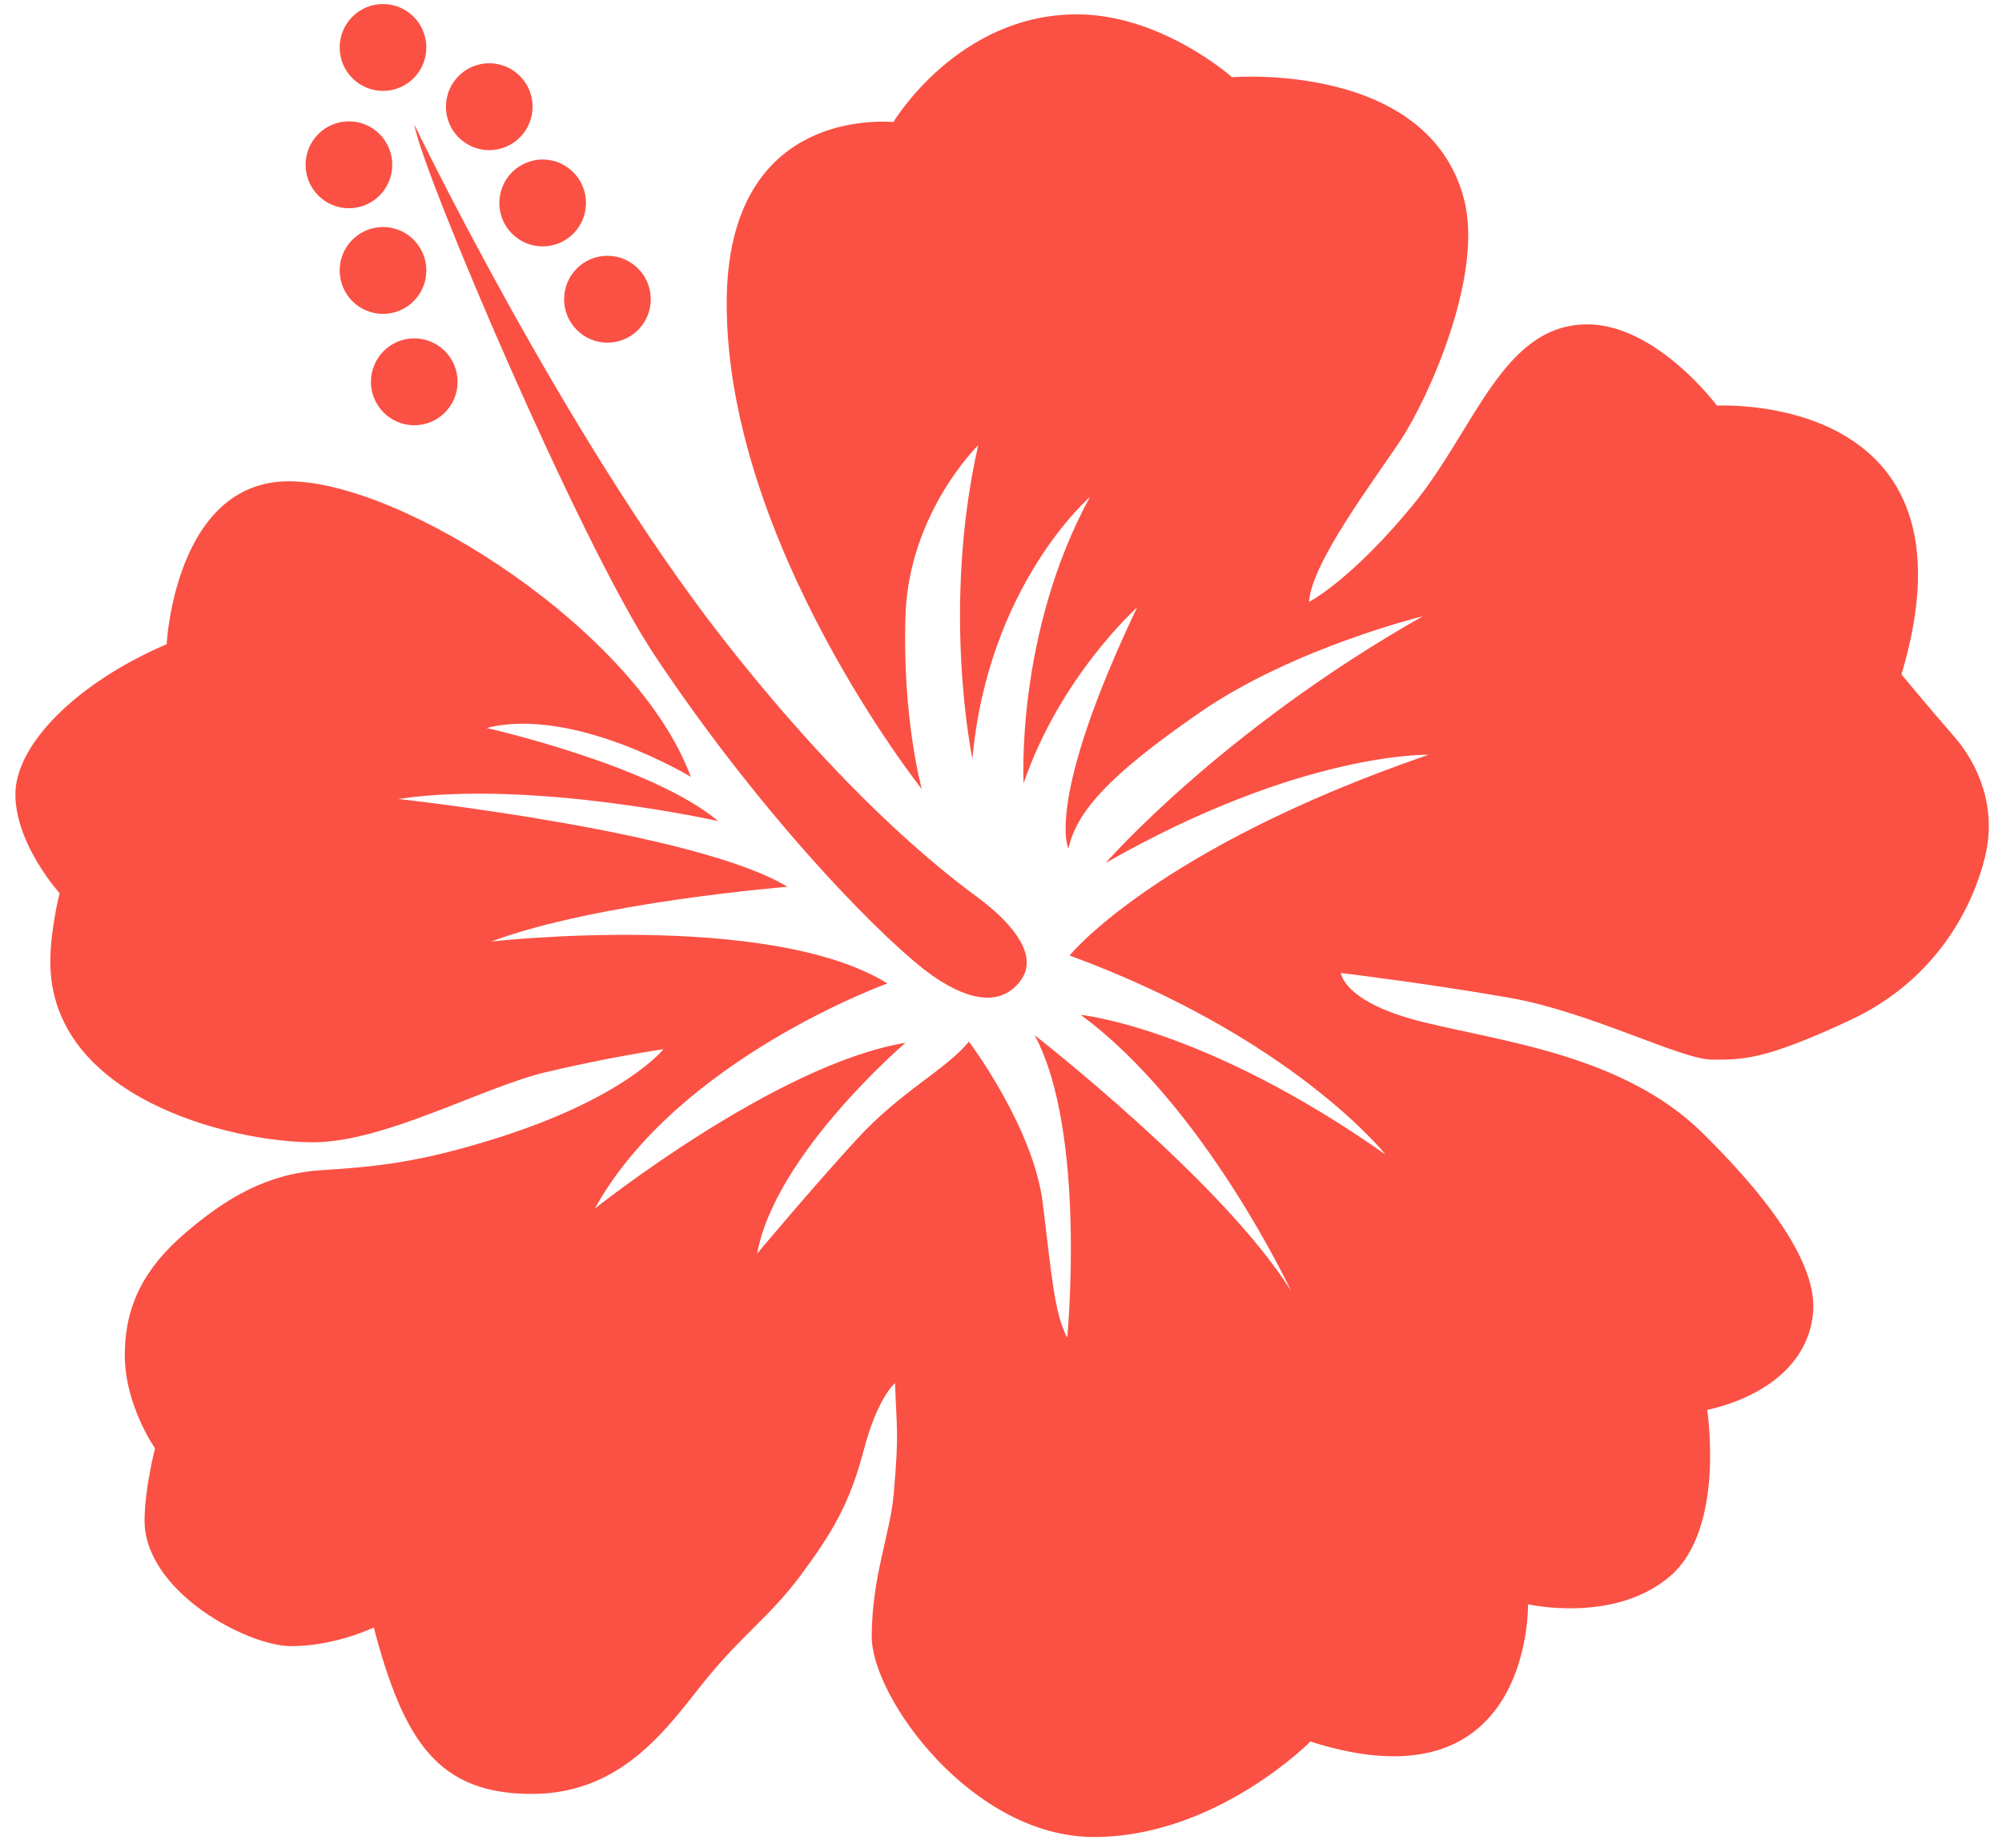
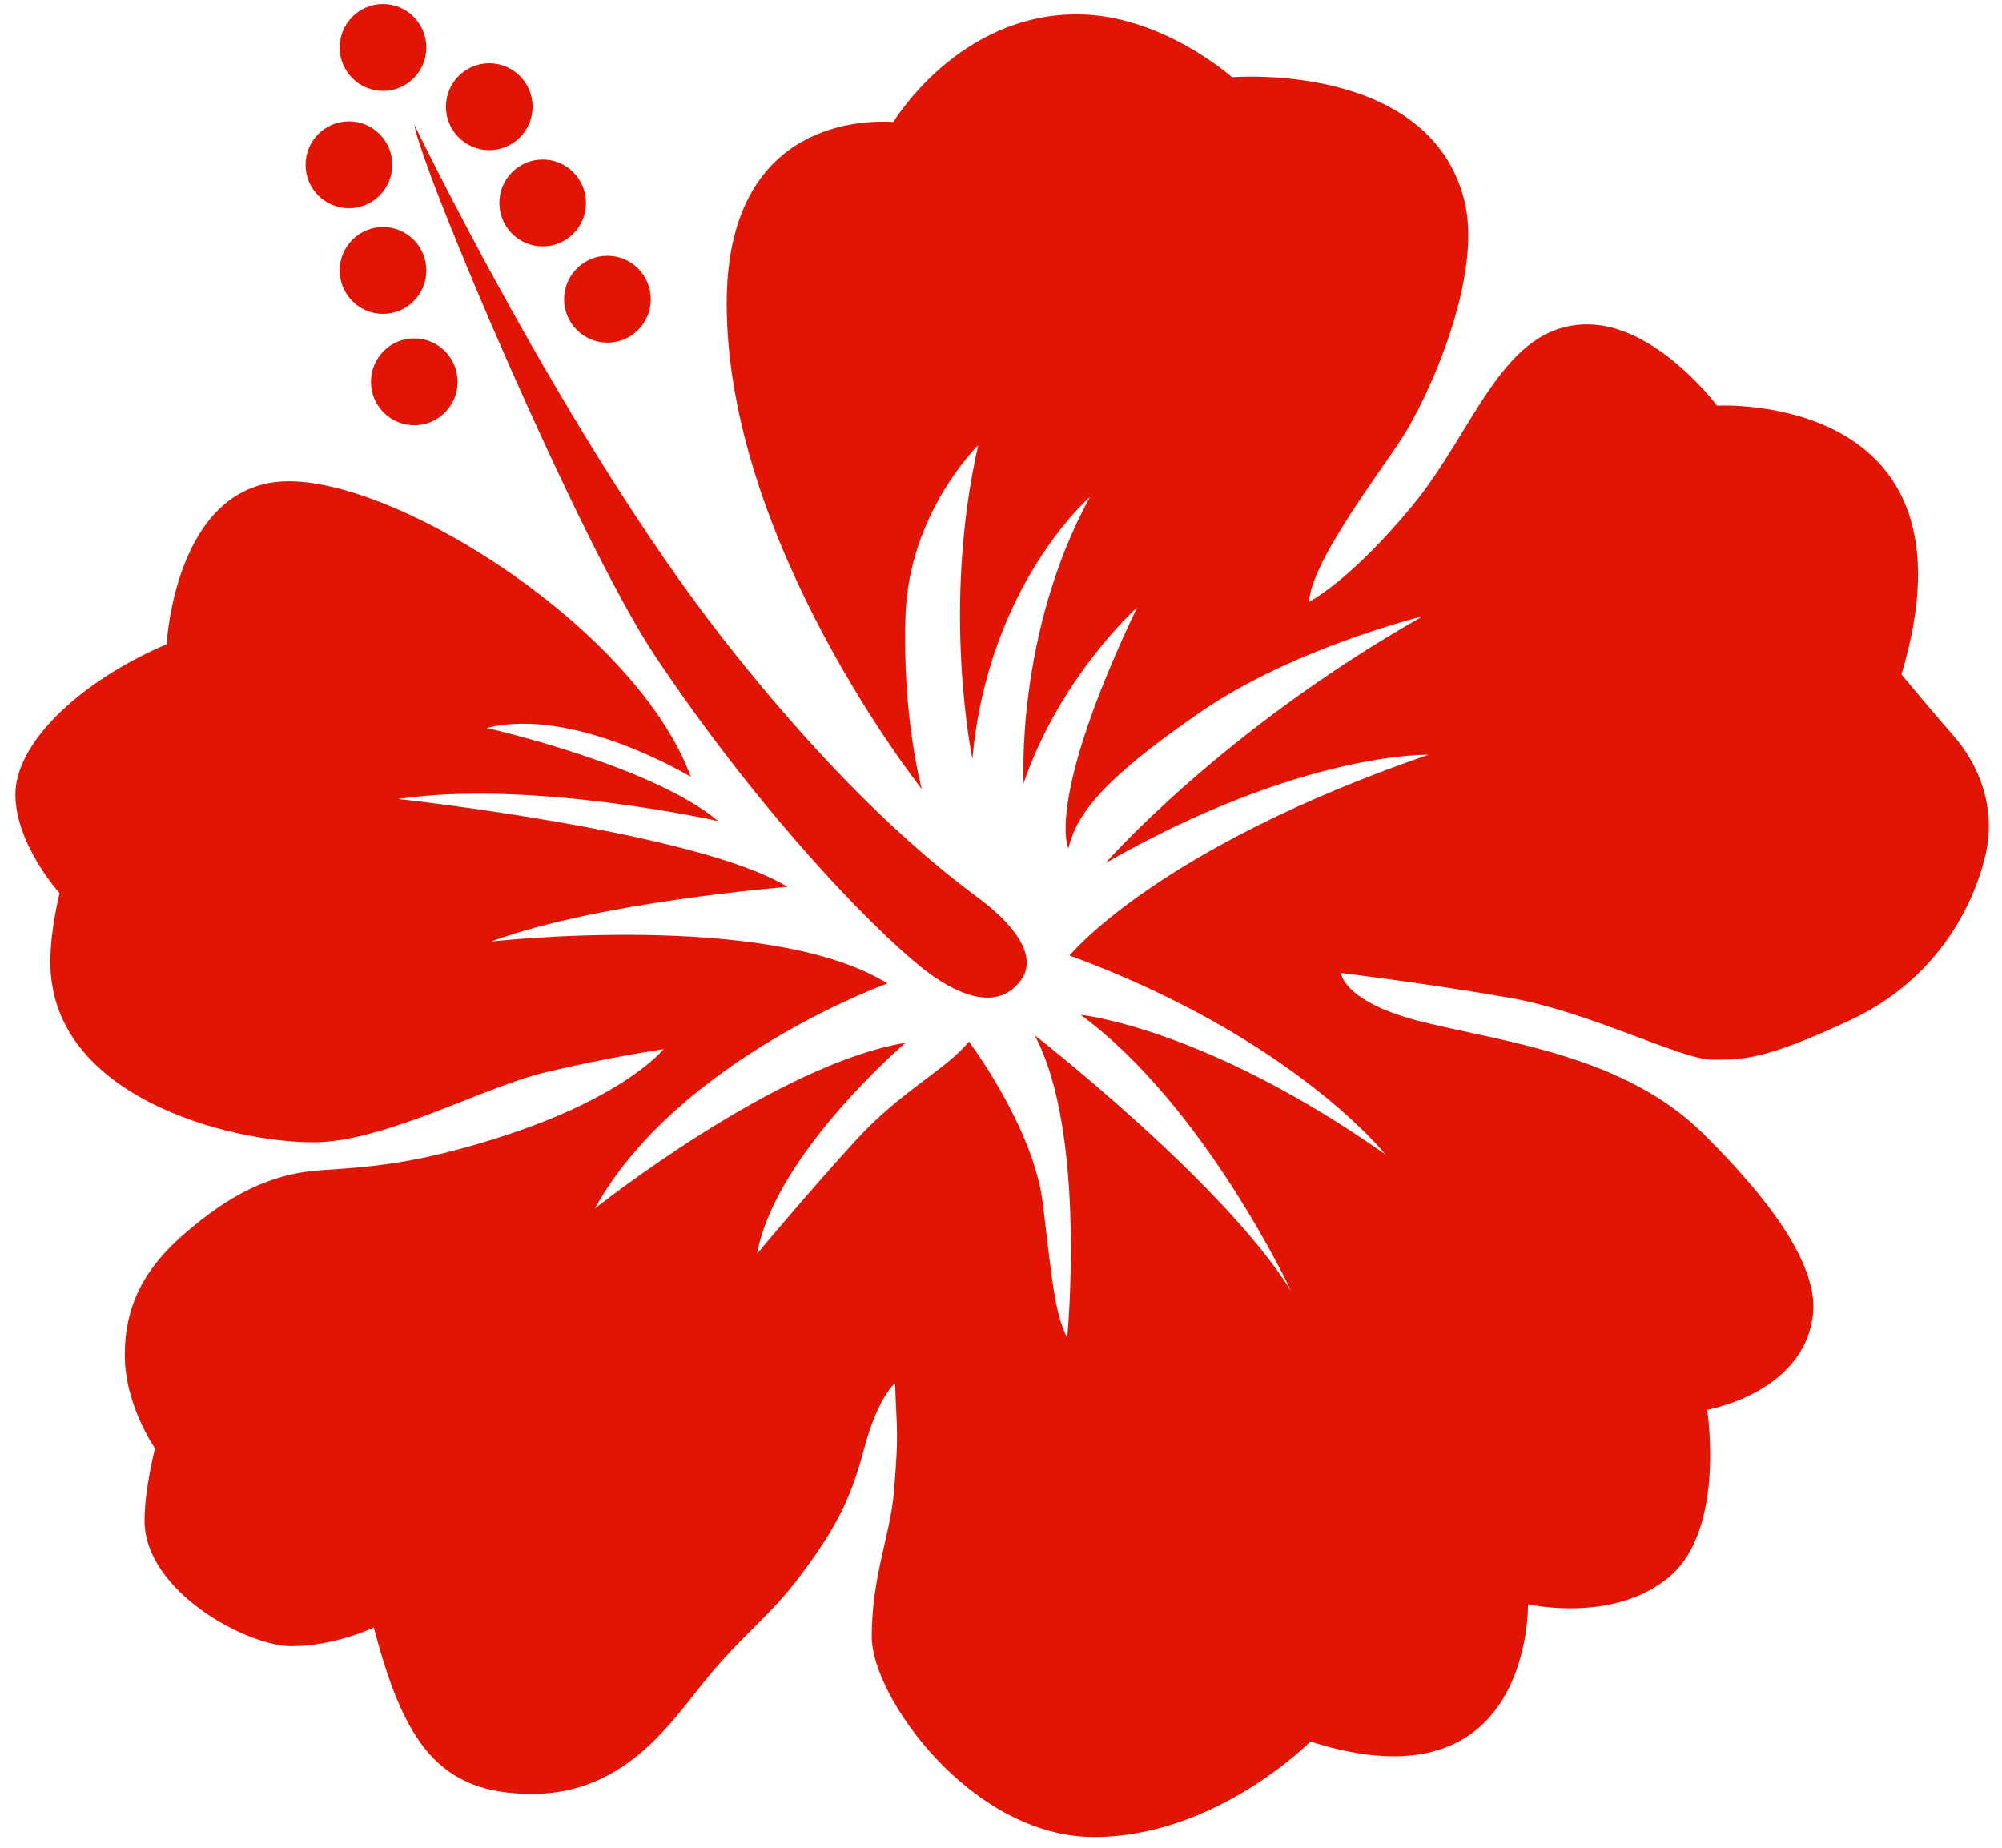
<svg xmlns="http://www.w3.org/2000/svg" width="78" height="72" viewBox="0 0 78 72">
-   <g fill="#FA5144" fill-rule="evenodd">
+   <g fill="#E11505" fill-rule="evenodd">
    <path d="M16.611 1.85C16.611 2.784 15.855 3.542 14.923 3.542 13.99 3.542 13.234 2.784 13.234 1.85 13.234.915 13.99.157 14.923.157 15.855.157 16.611.915 16.611 1.85M20.75 4.158C20.75 5.092 19.994 5.851 19.062 5.851 18.13 5.851 17.374 5.092 17.374 4.158 17.374 3.223 18.13 2.465 19.062 2.465 19.994 2.465 20.75 3.223 20.75 4.158M22.831 7.909C22.831 8.843 22.075 9.601 21.143 9.601 20.211 9.601 19.455 8.843 19.455 7.909 19.455 6.974 20.211 6.216 21.143 6.216 22.075 6.216 22.831 6.974 22.831 7.909M25.355 11.66C25.355 12.594 24.599 13.352 23.666 13.352 22.734 13.352 21.978 12.594 21.978 11.66 21.978 10.725 22.734 9.967 23.666 9.967 24.599 9.967 25.355 10.725 25.355 11.66M15.283 6.422C15.283 7.356 14.527 8.114 13.595 8.114 12.662 8.114 11.906 7.356 11.906 6.422 11.906 5.487 12.662 4.729 13.595 4.729 14.527 4.729 15.283 5.487 15.283 6.422M16.611 10.538C16.611 11.473 15.855 12.231 14.923 12.231 13.99 12.231 13.234 11.473 13.234 10.538 13.234 9.604 13.99 8.846 14.923 8.846 15.855 8.846 16.611 9.604 16.611 10.538M17.829 14.878C17.829 15.813 17.072 16.571 16.14 16.571 15.208 16.571 14.452 15.813 14.452 14.878 14.452 13.943 15.208 13.185 16.14 13.185 17.072 13.185 17.829 13.943 17.829 14.878M16.14 4.851C16.14 4.851 21.979 16.966 28.156 24.873 33.388 31.569 37.272 34.354 38.178 35.035 39.083 35.716 40.596 37.103 39.759 38.217 39.033 39.182 37.831 39.054 36.366 38.043 34.652 36.861 29.843 32.048 25.51 25.543 22.586 21.154 16.443 6.698 16.14 4.851" />
    <path d="M35.914,30.748 C35.914,30.748 28.298,21.157 28.313,11.807 C28.323,5.008 33.21,4.65 34.809,4.754 C34.809,4.754 37.307,0.559 41.956,0.559 C45.255,0.559 48.003,3.009 48.003,3.009 C48.003,3.009 55.673,2.374 57.049,7.8 C57.799,10.757 55.65,15.506 54.6,17.106 C53.551,18.705 51.102,21.905 51.001,23.454 C51.001,23.454 52.613,22.638 55.044,19.683 C57.469,16.736 58.544,12.639 61.843,12.639 C64.541,12.639 66.894,15.806 66.894,15.806 C66.894,15.806 77.392,15.217 74.083,26.281 C74.083,26.281 75.172,27.596 76.124,28.685 C77.075,29.772 77.8,31.451 77.347,33.355 C76.894,35.259 75.489,38.162 72.089,39.749 C68.689,41.336 67.873,41.29 66.694,41.29 C65.516,41.29 61.935,39.431 58.851,38.887 C55.769,38.343 52.244,37.913 52.244,37.913 C52.244,37.913 52.324,39.068 55.497,39.839 C58.67,40.61 63.294,41.154 66.332,44.147 C69.369,47.14 70.801,49.505 70.638,51.175 C70.412,53.488 68.19,54.577 66.513,54.939 C66.513,54.939 67.239,59.564 65.063,61.423 C62.887,63.282 59.532,62.512 59.532,62.512 C59.532,62.512 59.713,70.628 51.055,67.862 C51.055,67.862 47.383,71.581 42.624,71.581 C37.864,71.581 33.964,66.139 33.964,63.782 C33.964,61.423 34.69,59.791 34.826,58.159 C35.026,55.753 34.939,55.858 34.872,53.896 C34.872,53.896 34.191,54.44 33.647,56.526 C33.103,58.612 32.378,59.791 31.199,61.378 C30.021,62.965 28.932,63.69 27.528,65.414 C26.122,67.137 24.355,69.902 20.727,69.902 C17.101,69.902 15.742,67.907 14.563,63.418 C14.563,63.418 13.067,64.144 11.344,64.144 C9.621,64.144 5.632,62.012 5.632,59.247 C5.632,58.023 6.04,56.436 6.04,56.436 C6.04,56.436 4.862,54.758 4.862,52.807 C4.862,50.858 5.632,49.407 7.218,48.046 C8.806,46.686 10.393,45.734 12.522,45.598 C14.653,45.462 16.294,45.306 19.277,44.374 C24.355,42.787 25.85,40.882 25.85,40.882 C25.85,40.882 23.675,41.2 21.227,41.789 C18.779,42.379 14.97,44.51 12.205,44.51 C8.941,44.51 1.961,42.741 1.961,37.481 C1.961,36.212 2.323,34.806 2.323,34.806 C2.323,34.806 0.6,32.901 0.6,30.951 C0.6,29.002 3.003,26.598 6.493,25.102 C6.493,25.102 6.811,18.754 11.254,18.754 C15.696,18.754 24.83,24.603 26.915,30.272 C26.915,30.272 22.36,27.505 18.96,28.367 C18.96,28.367 25.399,29.818 27.981,31.995 C27.981,31.995 20.717,30.362 15.515,31.133 C15.515,31.133 27.165,32.403 30.679,34.556 C30.679,34.556 23.266,35.146 19.141,36.687 C19.141,36.687 29.953,35.464 34.577,38.32 C34.577,38.32 26.395,41.267 23.175,47.095 C23.175,47.095 30.224,41.472 35.28,40.633 C35.28,40.633 30.202,44.971 29.499,48.849 C29.499,48.849 31.595,46.342 33.356,44.419 C35.12,42.492 36.843,41.698 37.75,40.587 C37.75,40.587 40.266,43.921 40.629,46.89 C40.982,49.78 41.082,51.175 41.58,52.128 C41.58,52.128 42.351,44.147 40.312,40.338 C40.312,40.338 47.678,46.075 50.307,50.314 C50.307,50.314 46.93,43.082 42.102,39.544 C42.102,39.544 46.93,40.02 53.979,44.986 C53.979,44.986 50.375,40.428 41.671,37.232 C41.671,37.232 45.049,33.06 55.656,29.41 C55.656,29.41 50.692,29.274 43.077,33.627 C43.077,33.627 47.573,28.469 55.43,24.014 C55.43,24.014 50.42,25.239 46.803,27.725 C43.104,30.269 41.956,31.654 41.626,33.06 C41.626,33.06 40.696,31.246 44.3,23.674 C44.3,23.674 41.309,26.349 39.881,30.52 C39.881,30.52 39.557,24.694 42.465,19.366 C42.465,19.366 38.498,22.79 37.886,29.569 C37.886,29.569 36.662,23.742 38.112,17.348 C38.112,17.348 35.416,19.978 35.28,23.969 C35.144,27.959 35.914,30.748 35.914,30.748" />
  </g>
</svg>
